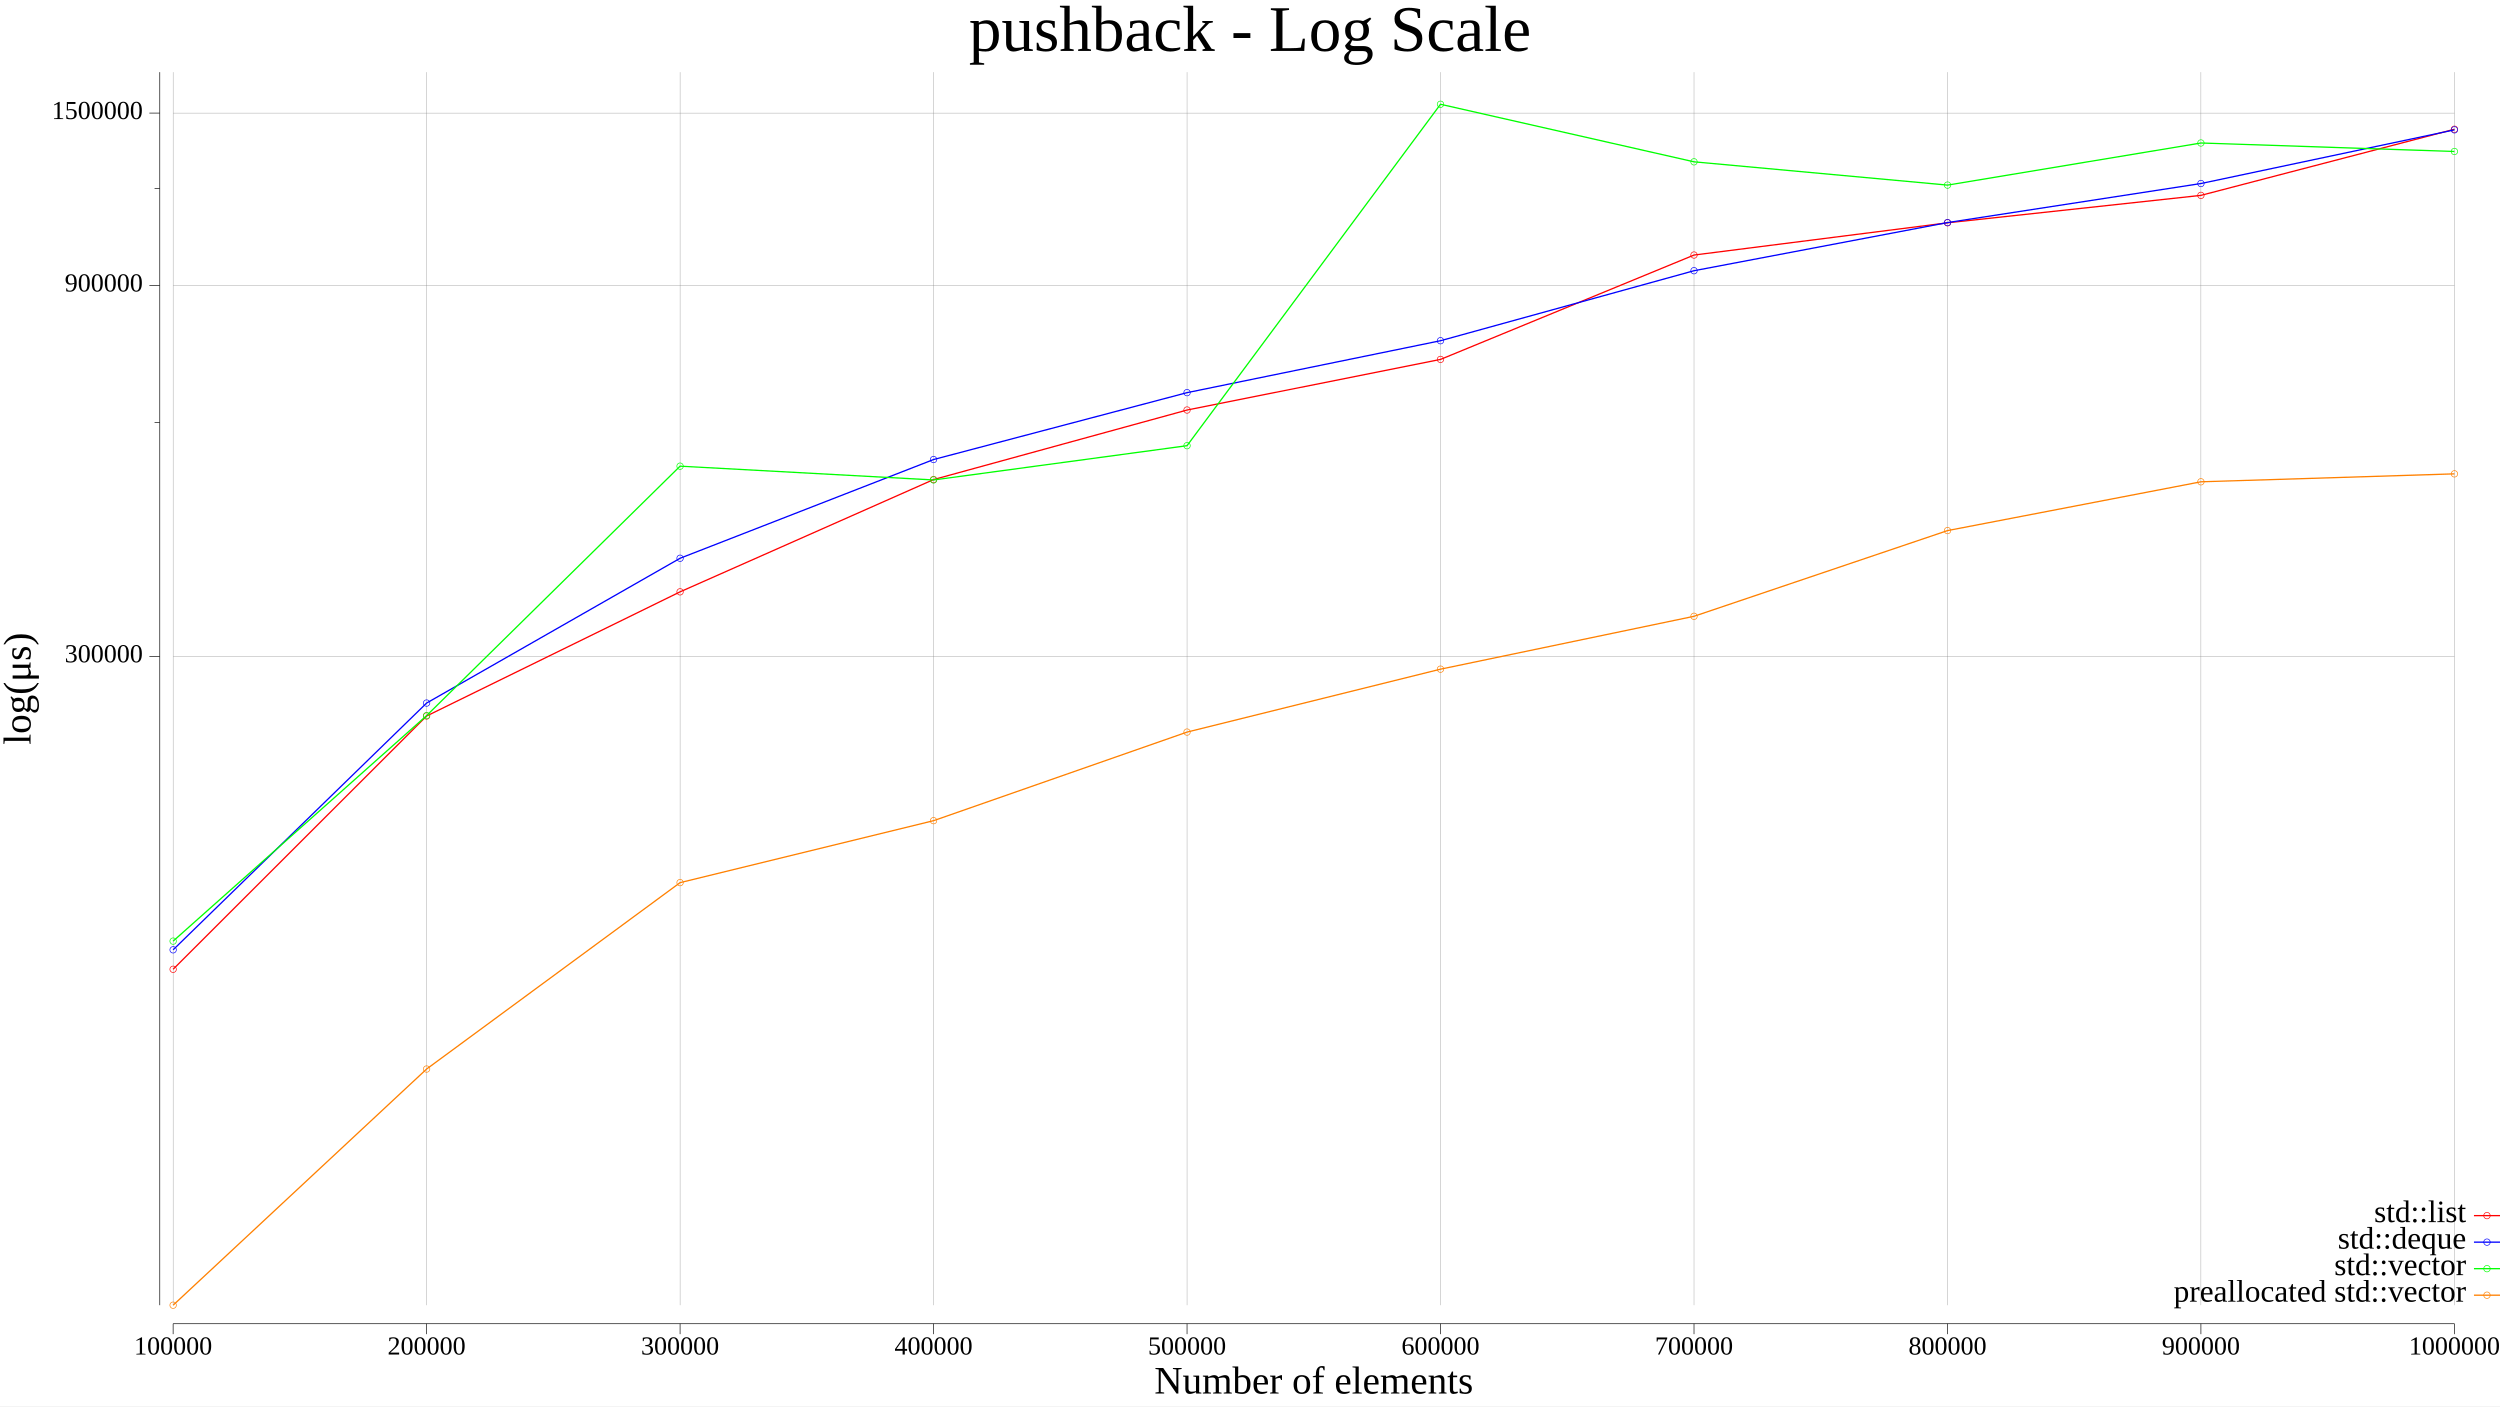
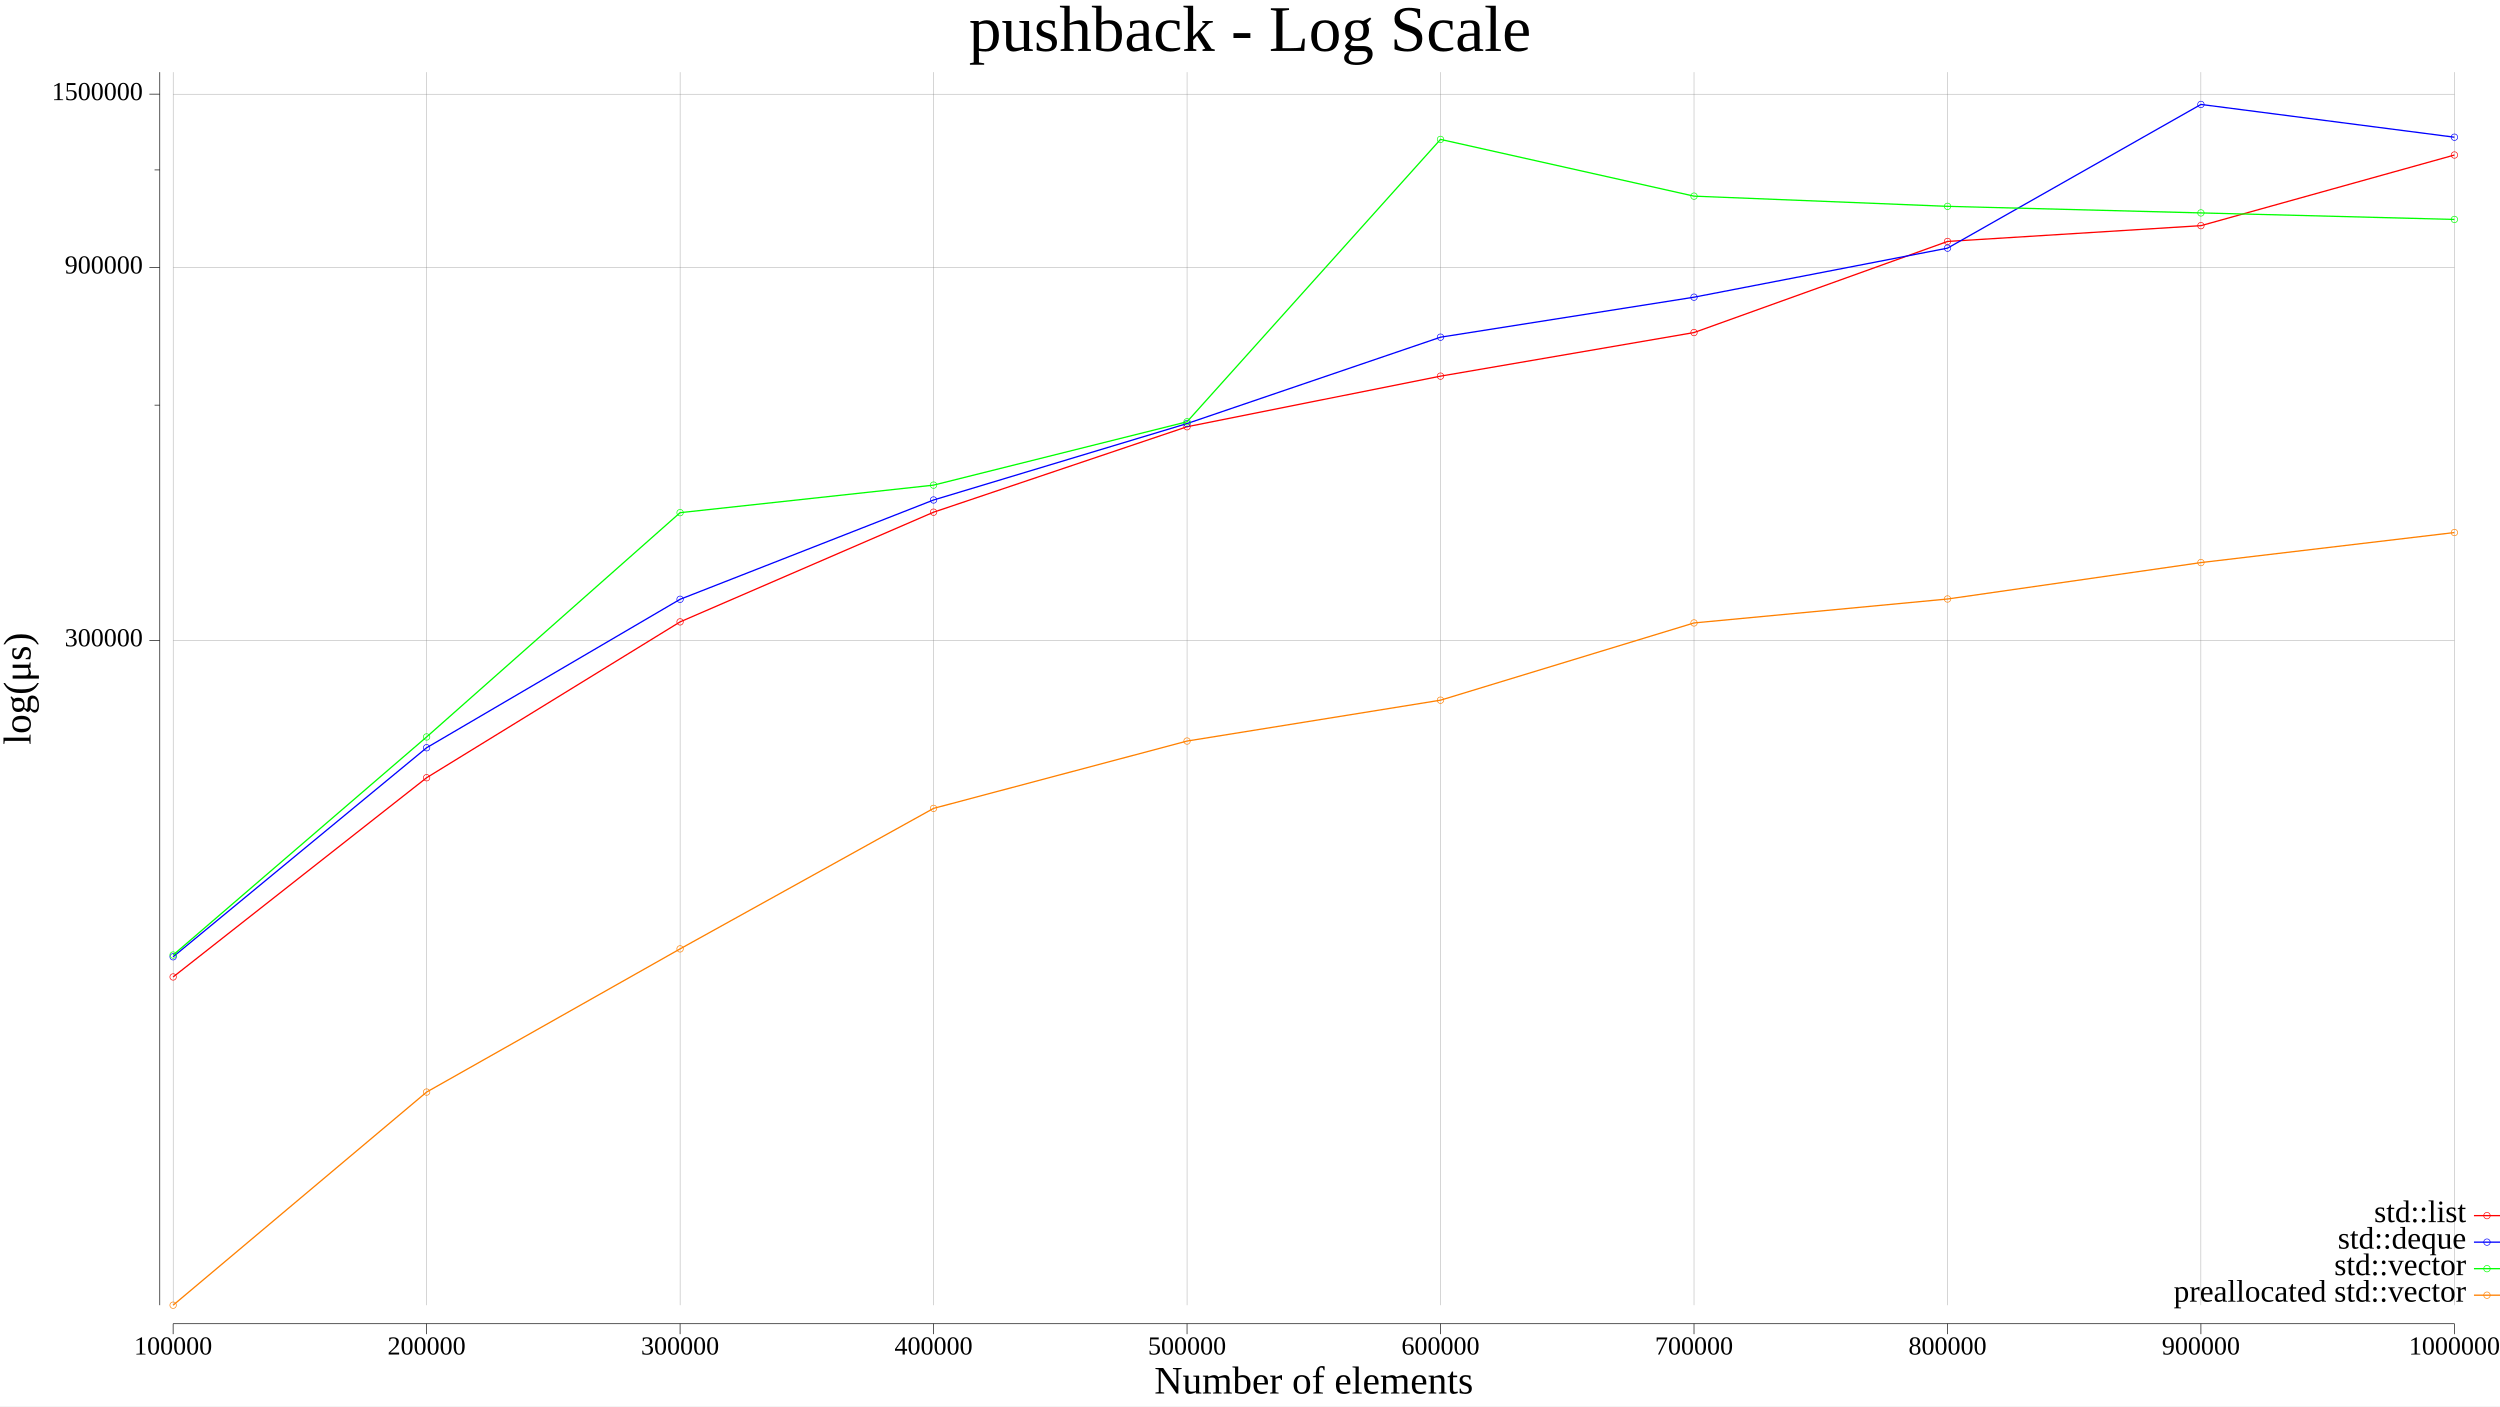
<svg xmlns="http://www.w3.org/2000/svg" width="1920pt" height="1080pt" viewBox="0 0 1920 1080">
  <g transform="scale(1, -1) translate(0, -1080)">
    <path d="M0,0L1920,0L1920,1080L0,1080Z" style="fill:#FFFFFF" />
    <text x="744.09" y="-1040.9" transform="scale(1, -1)" style="font-family:Liberation Serif;font-variant:normal;font-weight:normal;font-style:normal;font-size:50px">pushback - Log Scale</text>
    <text x="886.52" y="-9.756" transform="scale(1, -1)" style="font-family:Liberation Serif;font-variant:normal;font-weight:normal;font-style:normal;font-size:30px">Number of elements</text>
    <text x="102.96" y="-39.727" transform="scale(1, -1)" style="font-family:Liberation Serif;font-variant:normal;font-weight:normal;font-style:normal;font-size:20px">100000</text>
    <text x="297.63" y="-39.727" transform="scale(1, -1)" style="font-family:Liberation Serif;font-variant:normal;font-weight:normal;font-style:normal;font-size:20px">200000</text>
    <text x="492.3" y="-39.727" transform="scale(1, -1)" style="font-family:Liberation Serif;font-variant:normal;font-weight:normal;font-style:normal;font-size:20px">300000</text>
    <text x="686.97" y="-39.727" transform="scale(1, -1)" style="font-family:Liberation Serif;font-variant:normal;font-weight:normal;font-style:normal;font-size:20px">400000</text>
    <text x="881.65" y="-39.727" transform="scale(1, -1)" style="font-family:Liberation Serif;font-variant:normal;font-weight:normal;font-style:normal;font-size:20px">500000</text>
    <text x="1076.3" y="-39.727" transform="scale(1, -1)" style="font-family:Liberation Serif;font-variant:normal;font-weight:normal;font-style:normal;font-size:20px">600000</text>
    <text x="1271" y="-39.727" transform="scale(1, -1)" style="font-family:Liberation Serif;font-variant:normal;font-weight:normal;font-style:normal;font-size:20px">700000</text>
    <text x="1465.7" y="-39.727" transform="scale(1, -1)" style="font-family:Liberation Serif;font-variant:normal;font-weight:normal;font-style:normal;font-size:20px">800000</text>
    <text x="1660.3" y="-39.727" transform="scale(1, -1)" style="font-family:Liberation Serif;font-variant:normal;font-weight:normal;font-style:normal;font-size:20px">900000</text>
    <text x="1850" y="-39.727" transform="scale(1, -1)" style="font-family:Liberation Serif;font-variant:normal;font-weight:normal;font-style:normal;font-size:20px">1000000</text>
    <path d="M132.96,55.371L132.96,63.371" style="fill:none;stroke:#000000;stroke-width:0.5" />
    <path d="M327.63,55.371L327.63,63.371" style="fill:none;stroke:#000000;stroke-width:0.5" />
    <path d="M522.3,55.371L522.3,63.371" style="fill:none;stroke:#000000;stroke-width:0.5" />
    <path d="M716.97,55.371L716.97,63.371" style="fill:none;stroke:#000000;stroke-width:0.5" />
    <path d="M911.65,55.371L911.65,63.371" style="fill:none;stroke:#000000;stroke-width:0.5" />
    <path d="M1106.3,55.371L1106.3,63.371" style="fill:none;stroke:#000000;stroke-width:0.5" />
    <path d="M1301,55.371L1301,63.371" style="fill:none;stroke:#000000;stroke-width:0.5" />
    <path d="M1495.7,55.371L1495.7,63.371" style="fill:none;stroke:#000000;stroke-width:0.5" />
    <path d="M1690.3,55.371L1690.3,63.371" style="fill:none;stroke:#000000;stroke-width:0.5" />
    <path d="M1885,55.371L1885,63.371" style="fill:none;stroke:#000000;stroke-width:0.5" />
    <path d="M132.96,63.371L1885,63.371" style="fill:none;stroke:#000000;stroke-width:0.5" />
    <g transform="rotate(90)">
      <text x="508.08" y="23.467" transform="scale(1, -1)" style="font-family:Liberation Serif;font-variant:normal;font-weight:normal;font-style:normal;font-size:30px">log(μs)</text>
    </g>
-     <text x="49.712" y="-571.34" transform="scale(1, -1)" style="font-family:Liberation Serif;font-variant:normal;font-weight:normal;font-style:normal;font-size:20px">300000</text>
-     <text x="49.712" y="-856.15" transform="scale(1, -1)" style="font-family:Liberation Serif;font-variant:normal;font-weight:normal;font-style:normal;font-size:20px">900000</text>
-     <text x="39.712" y="-988.58" transform="scale(1, -1)" style="font-family:Liberation Serif;font-variant:normal;font-weight:normal;font-style:normal;font-size:20px">1500000</text>
-     <path d="M114.71,575.91L122.71,575.91" style="fill:none;stroke:#000000;stroke-width:0.5" />
-     <path d="M114.71,860.72L122.71,860.72" style="fill:none;stroke:#000000;stroke-width:0.5" />
-     <path d="M114.71,993.15L122.71,993.15" style="fill:none;stroke:#000000;stroke-width:0.5" />
-     <path d="M118.71,755.6L122.71,755.6" style="fill:none;stroke:#000000;stroke-width:0.5" />
-     <path d="M118.71,935.3L122.71,935.3" style="fill:none;stroke:#000000;stroke-width:0.5" />
+     <text x="49.712" y="-583.62" transform="scale(1, -1)" style="font-family:Liberation Serif;font-variant:normal;font-weight:normal;font-style:normal;font-size:20px">300000</text>
+     <text x="49.712" y="-869.95" transform="scale(1, -1)" style="font-family:Liberation Serif;font-variant:normal;font-weight:normal;font-style:normal;font-size:20px">900000</text>
+     <text x="39.712" y="-1003.1" transform="scale(1, -1)" style="font-family:Liberation Serif;font-variant:normal;font-weight:normal;font-style:normal;font-size:20px">1500000</text>
+     <path d="M114.71,588.19L122.71,588.19" style="fill:none;stroke:#000000;stroke-width:0.5" />
+     <path d="M114.71,874.52L122.71,874.52" style="fill:none;stroke:#000000;stroke-width:0.5" />
+     <path d="M114.71,1007.7L122.71,1007.7" style="fill:none;stroke:#000000;stroke-width:0.5" />
+     <path d="M118.71,768.85L122.71,768.85" style="fill:none;stroke:#000000;stroke-width:0.5" />
+     <path d="M118.71,949.5L122.71,949.5" style="fill:none;stroke:#000000;stroke-width:0.5" />
    <path d="M122.71,77.61L122.71,1024.6" style="fill:none;stroke:#000000;stroke-width:0.5" />
    <path d="M132.96,77.61L132.96,1024.6" style="fill:none;stroke:#808080;stroke-width:0.25" />
    <path d="M327.63,77.61L327.63,1024.6" style="fill:none;stroke:#808080;stroke-width:0.25" />
    <path d="M522.3,77.61L522.3,1024.6" style="fill:none;stroke:#808080;stroke-width:0.25" />
    <path d="M716.97,77.61L716.97,1024.6" style="fill:none;stroke:#808080;stroke-width:0.25" />
    <path d="M911.65,77.61L911.65,1024.6" style="fill:none;stroke:#808080;stroke-width:0.25" />
    <path d="M1106.3,77.61L1106.3,1024.6" style="fill:none;stroke:#808080;stroke-width:0.25" />
    <path d="M1301,77.61L1301,1024.6" style="fill:none;stroke:#808080;stroke-width:0.25" />
    <path d="M1495.7,77.61L1495.7,1024.6" style="fill:none;stroke:#808080;stroke-width:0.25" />
    <path d="M1690.3,77.61L1690.3,1024.6" style="fill:none;stroke:#808080;stroke-width:0.25" />
    <path d="M1885,77.61L1885,1024.6" style="fill:none;stroke:#808080;stroke-width:0.25" />
-     <path d="M132.96,575.91L1885,575.91" style="fill:none;stroke:#808080;stroke-width:0.25" />
-     <path d="M132.96,860.72L1885,860.72" style="fill:none;stroke:#808080;stroke-width:0.25" />
-     <path d="M132.96,993.15L1885,993.15" style="fill:none;stroke:#808080;stroke-width:0.25" />
-     <path d="M132.96,335.6L327.63,530.11L522.3,625.47L716.97,711.7L911.65,765.1L1106.3,803.97L1301,884.13L1495.7,908.88L1690.3,929.96L1885,980.75" style="fill:none;stroke:#FF0000" />
-     <path d="M135.46,335.6A2.5,2.5 0 1 1 130.46,335.6A2.5,2.5 0 1 1 135.46,335.6Z" style="fill:none;stroke:#FF0000;stroke-width:0.5" />
-     <path d="M330.13,530.11A2.5,2.5 0 1 1 325.13,530.11A2.5,2.5 0 1 1 330.13,530.11Z" style="fill:none;stroke:#FF0000;stroke-width:0.5" />
-     <path d="M524.8,625.47A2.5,2.5 0 1 1 519.8,625.47A2.5,2.5 0 1 1 524.8,625.47Z" style="fill:none;stroke:#FF0000;stroke-width:0.5" />
-     <path d="M719.47,711.7A2.5,2.5 0 1 1 714.47,711.7A2.5,2.5 0 1 1 719.47,711.7Z" style="fill:none;stroke:#FF0000;stroke-width:0.5" />
-     <path d="M914.15,765.1A2.5,2.5 0 1 1 909.15,765.1A2.5,2.5 0 1 1 914.15,765.1Z" style="fill:none;stroke:#FF0000;stroke-width:0.5" />
-     <path d="M1108.8,803.97A2.5,2.5 0 1 1 1103.8,803.97A2.5,2.5 0 1 1 1108.8,803.97Z" style="fill:none;stroke:#FF0000;stroke-width:0.5" />
-     <path d="M1303.5,884.13A2.5,2.5 0 1 1 1298.5,884.13A2.5,2.5 0 1 1 1303.5,884.13Z" style="fill:none;stroke:#FF0000;stroke-width:0.5" />
-     <path d="M1498.2,908.88A2.5,2.5 0 1 1 1493.2,908.88A2.5,2.5 0 1 1 1498.2,908.88Z" style="fill:none;stroke:#FF0000;stroke-width:0.5" />
-     <path d="M1692.8,929.96A2.5,2.5 0 1 1 1687.8,929.96A2.5,2.5 0 1 1 1692.8,929.96Z" style="fill:none;stroke:#FF0000;stroke-width:0.5" />
-     <path d="M1887.5,980.75A2.5,2.5 0 1 1 1882.5,980.75A2.5,2.5 0 1 1 1887.5,980.75Z" style="fill:none;stroke:#FF0000;stroke-width:0.5" />
-     <path d="M132.96,350.54L327.63,540.05L522.3,651.26L716.97,727.08L911.65,778.45L1106.3,818.33L1301,872.09L1495.7,909.07L1690.3,939.05L1885,980.27" style="fill:none;stroke:#0000FF" />
-     <path d="M135.46,350.54A2.5,2.5 0 1 1 130.46,350.54A2.5,2.5 0 1 1 135.46,350.54Z" style="fill:none;stroke:#0000FF;stroke-width:0.5" />
-     <path d="M330.13,540.05A2.5,2.5 0 1 1 325.13,540.05A2.5,2.5 0 1 1 330.13,540.05Z" style="fill:none;stroke:#0000FF;stroke-width:0.5" />
-     <path d="M524.8,651.26A2.5,2.5 0 1 1 519.8,651.26A2.5,2.5 0 1 1 524.8,651.26Z" style="fill:none;stroke:#0000FF;stroke-width:0.5" />
-     <path d="M719.47,727.08A2.5,2.5 0 1 1 714.47,727.08A2.5,2.5 0 1 1 719.47,727.08Z" style="fill:none;stroke:#0000FF;stroke-width:0.5" />
-     <path d="M914.15,778.45A2.5,2.5 0 1 1 909.15,778.45A2.5,2.5 0 1 1 914.15,778.45Z" style="fill:none;stroke:#0000FF;stroke-width:0.5" />
-     <path d="M1108.8,818.33A2.5,2.5 0 1 1 1103.8,818.33A2.5,2.5 0 1 1 1108.8,818.33Z" style="fill:none;stroke:#0000FF;stroke-width:0.5" />
-     <path d="M1303.5,872.09A2.5,2.5 0 1 1 1298.5,872.09A2.5,2.5 0 1 1 1303.5,872.09Z" style="fill:none;stroke:#0000FF;stroke-width:0.5" />
-     <path d="M1498.2,909.07A2.5,2.5 0 1 1 1493.2,909.07A2.5,2.5 0 1 1 1498.2,909.07Z" style="fill:none;stroke:#0000FF;stroke-width:0.5" />
-     <path d="M1692.8,939.05A2.5,2.5 0 1 1 1687.8,939.05A2.5,2.5 0 1 1 1692.8,939.05Z" style="fill:none;stroke:#0000FF;stroke-width:0.5" />
-     <path d="M1887.5,980.27A2.5,2.5 0 1 1 1882.5,980.27A2.5,2.5 0 1 1 1887.5,980.27Z" style="fill:none;stroke:#0000FF;stroke-width:0.5" />
-     <path d="M132.96,357.22L327.63,530.41L522.3,721.98L716.97,711.39L911.65,737.72L1106.3,999.92L1301,955.72L1495.7,937.84L1690.3,970.18L1885,963.66" style="fill:none;stroke:#00FF00" />
-     <path d="M135.46,357.22A2.5,2.5 0 1 1 130.46,357.22A2.5,2.5 0 1 1 135.46,357.22Z" style="fill:none;stroke:#00FF00;stroke-width:0.5" />
-     <path d="M330.13,530.41A2.5,2.5 0 1 1 325.13,530.41A2.5,2.5 0 1 1 330.13,530.41Z" style="fill:none;stroke:#00FF00;stroke-width:0.5" />
-     <path d="M524.8,721.98A2.5,2.5 0 1 1 519.8,721.98A2.5,2.5 0 1 1 524.8,721.98Z" style="fill:none;stroke:#00FF00;stroke-width:0.5" />
-     <path d="M719.47,711.39A2.5,2.5 0 1 1 714.47,711.39A2.5,2.5 0 1 1 719.47,711.39Z" style="fill:none;stroke:#00FF00;stroke-width:0.5" />
-     <path d="M914.15,737.72A2.5,2.5 0 1 1 909.15,737.72A2.5,2.5 0 1 1 914.15,737.72Z" style="fill:none;stroke:#00FF00;stroke-width:0.5" />
-     <path d="M1108.8,999.92A2.5,2.5 0 1 1 1103.8,999.92A2.5,2.5 0 1 1 1108.8,999.92Z" style="fill:none;stroke:#00FF00;stroke-width:0.5" />
-     <path d="M1303.5,955.72A2.5,2.5 0 1 1 1298.5,955.72A2.5,2.5 0 1 1 1303.5,955.72Z" style="fill:none;stroke:#00FF00;stroke-width:0.5" />
-     <path d="M1498.2,937.84A2.5,2.5 0 1 1 1493.2,937.84A2.5,2.5 0 1 1 1498.2,937.84Z" style="fill:none;stroke:#00FF00;stroke-width:0.5" />
-     <path d="M1692.8,970.18A2.5,2.5 0 1 1 1687.8,970.18A2.5,2.5 0 1 1 1692.8,970.18Z" style="fill:none;stroke:#00FF00;stroke-width:0.5" />
-     <path d="M1887.5,963.66A2.5,2.5 0 1 1 1882.5,963.66A2.5,2.5 0 1 1 1887.5,963.66Z" style="fill:none;stroke:#00FF00;stroke-width:0.5" />
-     <path d="M132.96,77.61L327.63,258.98L522.3,402.14L716.97,449.72L911.65,517.76L1106.3,566.08L1301,606.69L1495.7,672.51L1690.3,709.98L1885,716.08" style="fill:none;stroke:#FF8000" />
+     <path d="M132.96,588.19L1885,588.19" style="fill:none;stroke:#808080;stroke-width:0.25" />
+     <path d="M132.96,874.52L1885,874.52" style="fill:none;stroke:#808080;stroke-width:0.25" />
+     <path d="M132.96,1007.7L1885,1007.7" style="fill:none;stroke:#808080;stroke-width:0.25" />
+     <path d="M132.96,329.7L327.63,482.7L522.3,602.4L716.97,686.64L911.65,752.27L1106.3,791.12L1301,824.6L1495.7,894.57L1690.3,906.69L1885,960.95" style="fill:none;stroke:#FF0000" />
+     <path d="M135.46,329.7A2.5,2.5 0 1 1 130.46,329.7A2.5,2.5 0 1 1 135.46,329.7Z" style="fill:none;stroke:#FF0000;stroke-width:0.5" />
+     <path d="M330.13,482.7A2.5,2.5 0 1 1 325.13,482.7A2.5,2.5 0 1 1 330.13,482.7Z" style="fill:none;stroke:#FF0000;stroke-width:0.5" />
+     <path d="M524.8,602.4A2.5,2.5 0 1 1 519.8,602.4A2.5,2.5 0 1 1 524.8,602.4Z" style="fill:none;stroke:#FF0000;stroke-width:0.5" />
+     <path d="M719.47,686.64A2.5,2.5 0 1 1 714.47,686.64A2.5,2.5 0 1 1 719.47,686.64Z" style="fill:none;stroke:#FF0000;stroke-width:0.5" />
+     <path d="M914.15,752.27A2.5,2.5 0 1 1 909.15,752.27A2.5,2.5 0 1 1 914.15,752.27Z" style="fill:none;stroke:#FF0000;stroke-width:0.5" />
+     <path d="M1108.8,791.12A2.5,2.5 0 1 1 1103.8,791.12A2.5,2.5 0 1 1 1108.8,791.12Z" style="fill:none;stroke:#FF0000;stroke-width:0.5" />
+     <path d="M1303.5,824.6A2.5,2.5 0 1 1 1298.5,824.6A2.5,2.5 0 1 1 1303.5,824.6Z" style="fill:none;stroke:#FF0000;stroke-width:0.5" />
+     <path d="M1498.2,894.57A2.5,2.5 0 1 1 1493.2,894.57A2.5,2.5 0 1 1 1498.2,894.57Z" style="fill:none;stroke:#FF0000;stroke-width:0.5" />
+     <path d="M1692.8,906.69A2.5,2.5 0 1 1 1687.8,906.69A2.5,2.5 0 1 1 1692.8,906.69Z" style="fill:none;stroke:#FF0000;stroke-width:0.5" />
+     <path d="M1887.5,960.95A2.5,2.5 0 1 1 1882.5,960.95A2.5,2.5 0 1 1 1887.5,960.95Z" style="fill:none;stroke:#FF0000;stroke-width:0.5" />
+     <path d="M132.96,345.19L327.63,505.73L522.3,619.75L716.97,696.01L911.65,754.71L1106.3,821.04L1301,851.76L1495.7,889.43L1690.3,999.79L1885,974.62" style="fill:none;stroke:#0000FF" />
+     <path d="M135.46,345.19A2.5,2.5 0 1 1 130.46,345.19A2.5,2.5 0 1 1 135.46,345.19Z" style="fill:none;stroke:#0000FF;stroke-width:0.5" />
+     <path d="M330.13,505.73A2.5,2.5 0 1 1 325.13,505.73A2.5,2.5 0 1 1 330.13,505.73Z" style="fill:none;stroke:#0000FF;stroke-width:0.5" />
+     <path d="M524.8,619.75A2.5,2.5 0 1 1 519.8,619.75A2.5,2.5 0 1 1 524.8,619.75Z" style="fill:none;stroke:#0000FF;stroke-width:0.5" />
+     <path d="M719.47,696.01A2.5,2.5 0 1 1 714.47,696.01A2.5,2.5 0 1 1 719.47,696.01Z" style="fill:none;stroke:#0000FF;stroke-width:0.5" />
+     <path d="M914.15,754.71A2.5,2.5 0 1 1 909.15,754.71A2.5,2.5 0 1 1 914.15,754.71Z" style="fill:none;stroke:#0000FF;stroke-width:0.5" />
+     <path d="M1108.8,821.04A2.5,2.5 0 1 1 1103.8,821.04A2.5,2.5 0 1 1 1108.8,821.04Z" style="fill:none;stroke:#0000FF;stroke-width:0.5" />
+     <path d="M1303.5,851.76A2.5,2.5 0 1 1 1298.5,851.76A2.5,2.5 0 1 1 1303.5,851.76Z" style="fill:none;stroke:#0000FF;stroke-width:0.5" />
+     <path d="M1498.2,889.43A2.5,2.5 0 1 1 1493.2,889.43A2.5,2.5 0 1 1 1498.2,889.43Z" style="fill:none;stroke:#0000FF;stroke-width:0.5" />
+     <path d="M1692.8,999.79A2.5,2.5 0 1 1 1687.8,999.79A2.5,2.5 0 1 1 1692.8,999.79Z" style="fill:none;stroke:#0000FF;stroke-width:0.5" />
+     <path d="M1887.5,974.62A2.5,2.5 0 1 1 1882.5,974.62A2.5,2.5 0 1 1 1887.5,974.62Z" style="fill:none;stroke:#0000FF;stroke-width:0.5" />
+     <path d="M132.96,346.53L327.63,514.02L522.3,686.27L716.97,707.42L911.65,756.08L1106.3,972.94L1301,929.36L1495.7,921.53L1690.3,916.48L1885,911.47" style="fill:none;stroke:#00FF00" />
+     <path d="M135.46,346.53A2.5,2.5 0 1 1 130.46,346.53A2.5,2.5 0 1 1 135.46,346.53Z" style="fill:none;stroke:#00FF00;stroke-width:0.5" />
+     <path d="M330.13,514.02A2.5,2.5 0 1 1 325.13,514.02A2.5,2.5 0 1 1 330.13,514.02Z" style="fill:none;stroke:#00FF00;stroke-width:0.5" />
+     <path d="M524.8,686.27A2.5,2.5 0 1 1 519.8,686.27A2.5,2.5 0 1 1 524.8,686.27Z" style="fill:none;stroke:#00FF00;stroke-width:0.5" />
+     <path d="M719.47,707.42A2.5,2.5 0 1 1 714.47,707.42A2.5,2.5 0 1 1 719.47,707.42Z" style="fill:none;stroke:#00FF00;stroke-width:0.5" />
+     <path d="M914.15,756.08A2.5,2.5 0 1 1 909.15,756.08A2.5,2.5 0 1 1 914.15,756.08Z" style="fill:none;stroke:#00FF00;stroke-width:0.5" />
+     <path d="M1108.8,972.94A2.5,2.5 0 1 1 1103.8,972.94A2.5,2.5 0 1 1 1108.8,972.94Z" style="fill:none;stroke:#00FF00;stroke-width:0.5" />
+     <path d="M1303.5,929.36A2.5,2.5 0 1 1 1298.5,929.36A2.5,2.5 0 1 1 1303.5,929.36Z" style="fill:none;stroke:#00FF00;stroke-width:0.5" />
+     <path d="M1498.2,921.53A2.5,2.5 0 1 1 1493.2,921.53A2.5,2.5 0 1 1 1498.2,921.53Z" style="fill:none;stroke:#00FF00;stroke-width:0.5" />
+     <path d="M1692.8,916.48A2.5,2.5 0 1 1 1687.8,916.48A2.5,2.5 0 1 1 1692.8,916.48Z" style="fill:none;stroke:#00FF00;stroke-width:0.5" />
+     <path d="M1887.5,911.47A2.5,2.5 0 1 1 1882.5,911.47A2.5,2.5 0 1 1 1887.5,911.47Z" style="fill:none;stroke:#00FF00;stroke-width:0.5" />
+     <path d="M132.96,77.61L327.63,241.29L522.3,351.26L716.97,459.17L911.65,510.87L1106.3,542.26L1301,601.58L1495.7,619.97L1690.3,647.93L1885,671.02" style="fill:none;stroke:#FF8000" />
    <path d="M135.46,77.61A2.5,2.5 0 1 1 130.46,77.61A2.5,2.5 0 1 1 135.46,77.61Z" style="fill:none;stroke:#FF8000;stroke-width:0.5" />
-     <path d="M330.13,258.98A2.5,2.5 0 1 1 325.13,258.98A2.5,2.5 0 1 1 330.13,258.98Z" style="fill:none;stroke:#FF8000;stroke-width:0.5" />
-     <path d="M524.8,402.14A2.5,2.5 0 1 1 519.8,402.14A2.5,2.5 0 1 1 524.8,402.14Z" style="fill:none;stroke:#FF8000;stroke-width:0.5" />
-     <path d="M719.47,449.72A2.5,2.5 0 1 1 714.47,449.72A2.5,2.5 0 1 1 719.47,449.72Z" style="fill:none;stroke:#FF8000;stroke-width:0.5" />
-     <path d="M914.15,517.76A2.5,2.5 0 1 1 909.15,517.76A2.5,2.5 0 1 1 914.15,517.76Z" style="fill:none;stroke:#FF8000;stroke-width:0.5" />
-     <path d="M1108.8,566.08A2.5,2.5 0 1 1 1103.8,566.08A2.5,2.5 0 1 1 1108.8,566.08Z" style="fill:none;stroke:#FF8000;stroke-width:0.5" />
-     <path d="M1303.5,606.69A2.5,2.5 0 1 1 1298.5,606.69A2.5,2.5 0 1 1 1303.5,606.69Z" style="fill:none;stroke:#FF8000;stroke-width:0.5" />
-     <path d="M1498.2,672.51A2.5,2.5 0 1 1 1493.2,672.51A2.5,2.5 0 1 1 1498.2,672.51Z" style="fill:none;stroke:#FF8000;stroke-width:0.5" />
-     <path d="M1692.8,709.98A2.5,2.5 0 1 1 1687.8,709.98A2.5,2.5 0 1 1 1692.8,709.98Z" style="fill:none;stroke:#FF8000;stroke-width:0.5" />
-     <path d="M1887.5,716.08A2.5,2.5 0 1 1 1882.5,716.08A2.5,2.5 0 1 1 1887.5,716.08Z" style="fill:none;stroke:#FF8000;stroke-width:0.5" />
+     <path d="M330.13,241.29A2.5,2.5 0 1 1 325.13,241.29A2.5,2.5 0 1 1 330.13,241.29Z" style="fill:none;stroke:#FF8000;stroke-width:0.5" />
+     <path d="M524.8,351.26A2.5,2.5 0 1 1 519.8,351.26A2.5,2.5 0 1 1 524.8,351.26Z" style="fill:none;stroke:#FF8000;stroke-width:0.5" />
+     <path d="M719.47,459.17A2.5,2.5 0 1 1 714.47,459.17A2.5,2.5 0 1 1 719.47,459.17Z" style="fill:none;stroke:#FF8000;stroke-width:0.5" />
+     <path d="M914.15,510.87A2.5,2.5 0 1 1 909.15,510.87A2.5,2.5 0 1 1 914.15,510.87Z" style="fill:none;stroke:#FF8000;stroke-width:0.5" />
+     <path d="M1108.8,542.26A2.5,2.5 0 1 1 1103.8,542.26A2.5,2.5 0 1 1 1108.8,542.26Z" style="fill:none;stroke:#FF8000;stroke-width:0.5" />
+     <path d="M1303.5,601.58A2.5,2.5 0 1 1 1298.5,601.58A2.5,2.5 0 1 1 1303.5,601.58Z" style="fill:none;stroke:#FF8000;stroke-width:0.5" />
+     <path d="M1498.2,619.97A2.5,2.5 0 1 1 1493.2,619.97A2.5,2.5 0 1 1 1498.2,619.97Z" style="fill:none;stroke:#FF8000;stroke-width:0.5" />
+     <path d="M1692.8,647.93A2.5,2.5 0 1 1 1687.8,647.93A2.5,2.5 0 1 1 1692.8,647.93Z" style="fill:none;stroke:#FF8000;stroke-width:0.5" />
+     <path d="M1887.5,671.02A2.5,2.5 0 1 1 1882.5,671.02A2.5,2.5 0 1 1 1887.5,671.02Z" style="fill:none;stroke:#FF8000;stroke-width:0.5" />
    <path d="M1900,146.4L1920,146.4" style="fill:none;stroke:#FF0000" />
    <path d="M1912.5,146.4A2.5,2.5 0 1 1 1907.5,146.4A2.5,2.5 0 1 1 1912.5,146.4Z" style="fill:none;stroke:#FF0000;stroke-width:0.5" />
    <text x="1823.3" y="-141.42" transform="scale(1, -1)" style="font-family:Liberation Serif;font-variant:normal;font-weight:normal;font-style:normal;font-size:24px">std::list</text>
    <path d="M1900,126.03L1920,126.03" style="fill:none;stroke:#0000FF" />
    <path d="M1912.5,126.03A2.5,2.5 0 1 1 1907.5,126.03A2.5,2.5 0 1 1 1912.5,126.03Z" style="fill:none;stroke:#0000FF;stroke-width:0.5" />
    <text x="1795.4" y="-121.05" transform="scale(1, -1)" style="font-family:Liberation Serif;font-variant:normal;font-weight:normal;font-style:normal;font-size:24px">std::deque</text>
    <path d="M1900,105.66L1920,105.66" style="fill:none;stroke:#00FF00" />
    <path d="M1912.5,105.66A2.5,2.5 0 1 1 1907.5,105.66A2.5,2.5 0 1 1 1912.5,105.66Z" style="fill:none;stroke:#00FF00;stroke-width:0.5" />
    <text x="1792.7" y="-100.69" transform="scale(1, -1)" style="font-family:Liberation Serif;font-variant:normal;font-weight:normal;font-style:normal;font-size:24px">std::vector</text>
    <path d="M1900,85.294L1920,85.294" style="fill:none;stroke:#FF8000" />
    <path d="M1912.5,85.294A2.5,2.5 0 1 1 1907.5,85.294A2.5,2.5 0 1 1 1912.5,85.294Z" style="fill:none;stroke:#FF8000;stroke-width:0.5" />
    <text x="1669.4" y="-80.319" transform="scale(1, -1)" style="font-family:Liberation Serif;font-variant:normal;font-weight:normal;font-style:normal;font-size:24px">preallocated std::vector</text>
  </g>
</svg>
